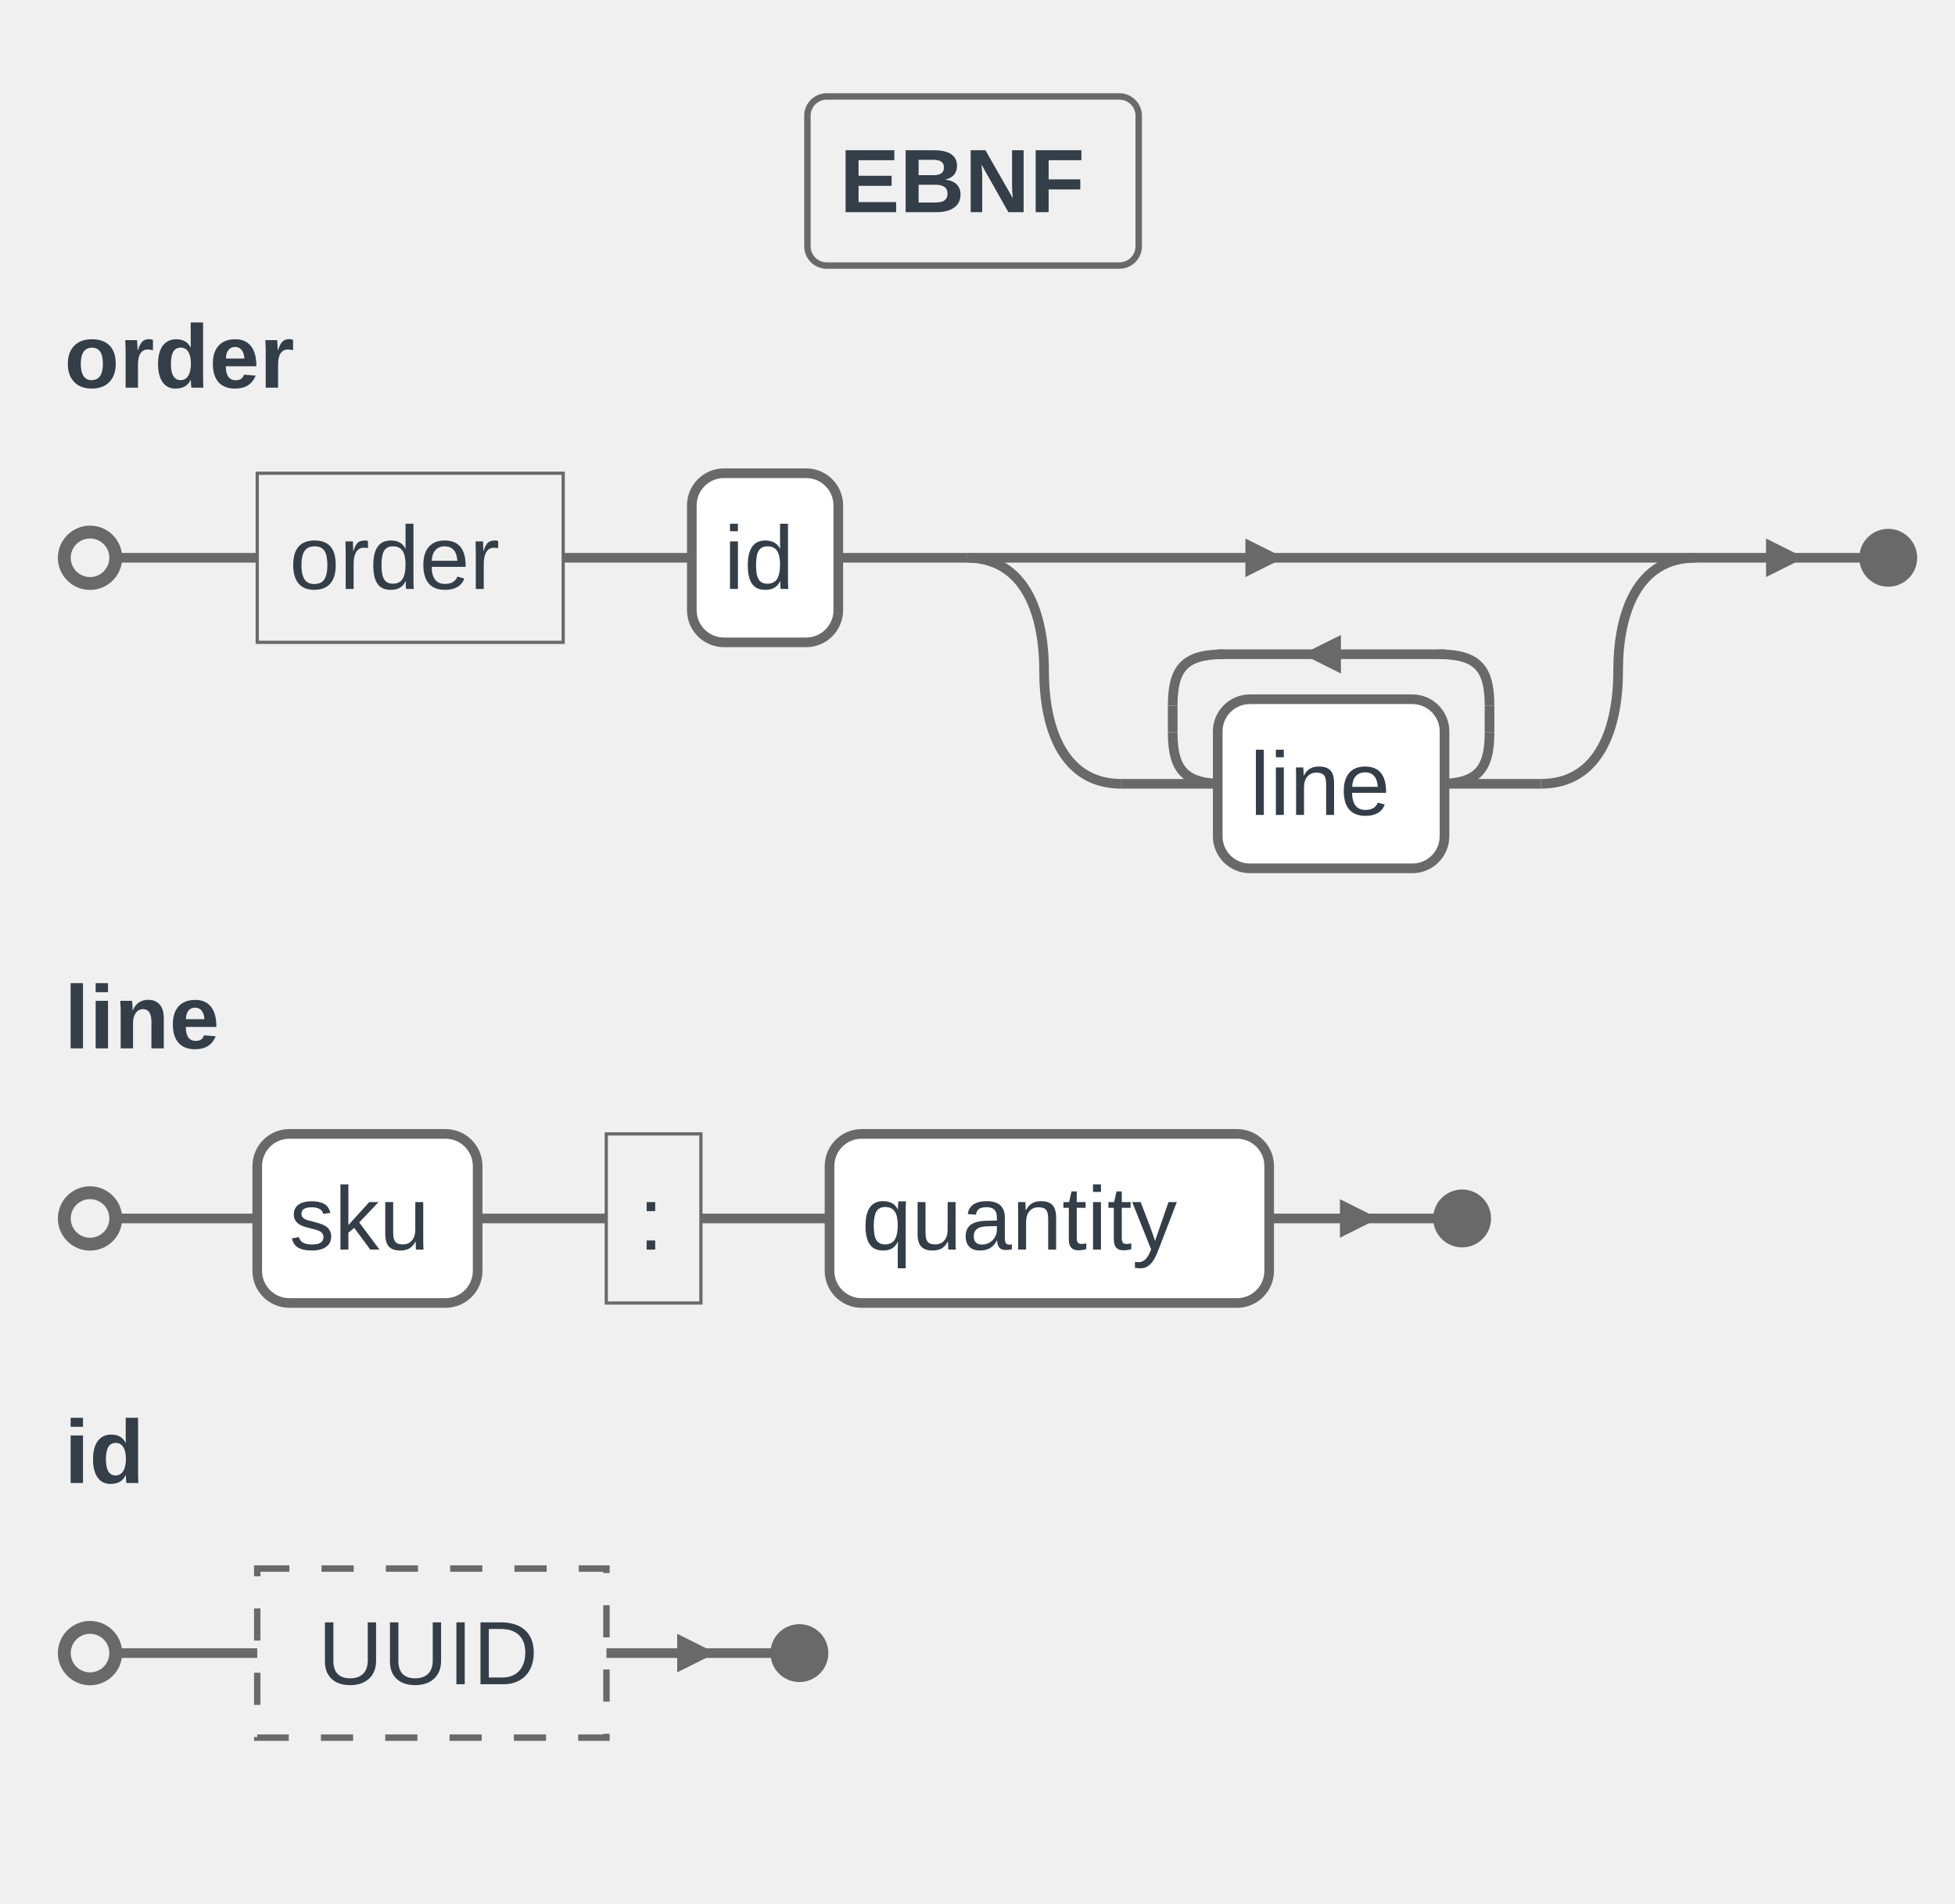
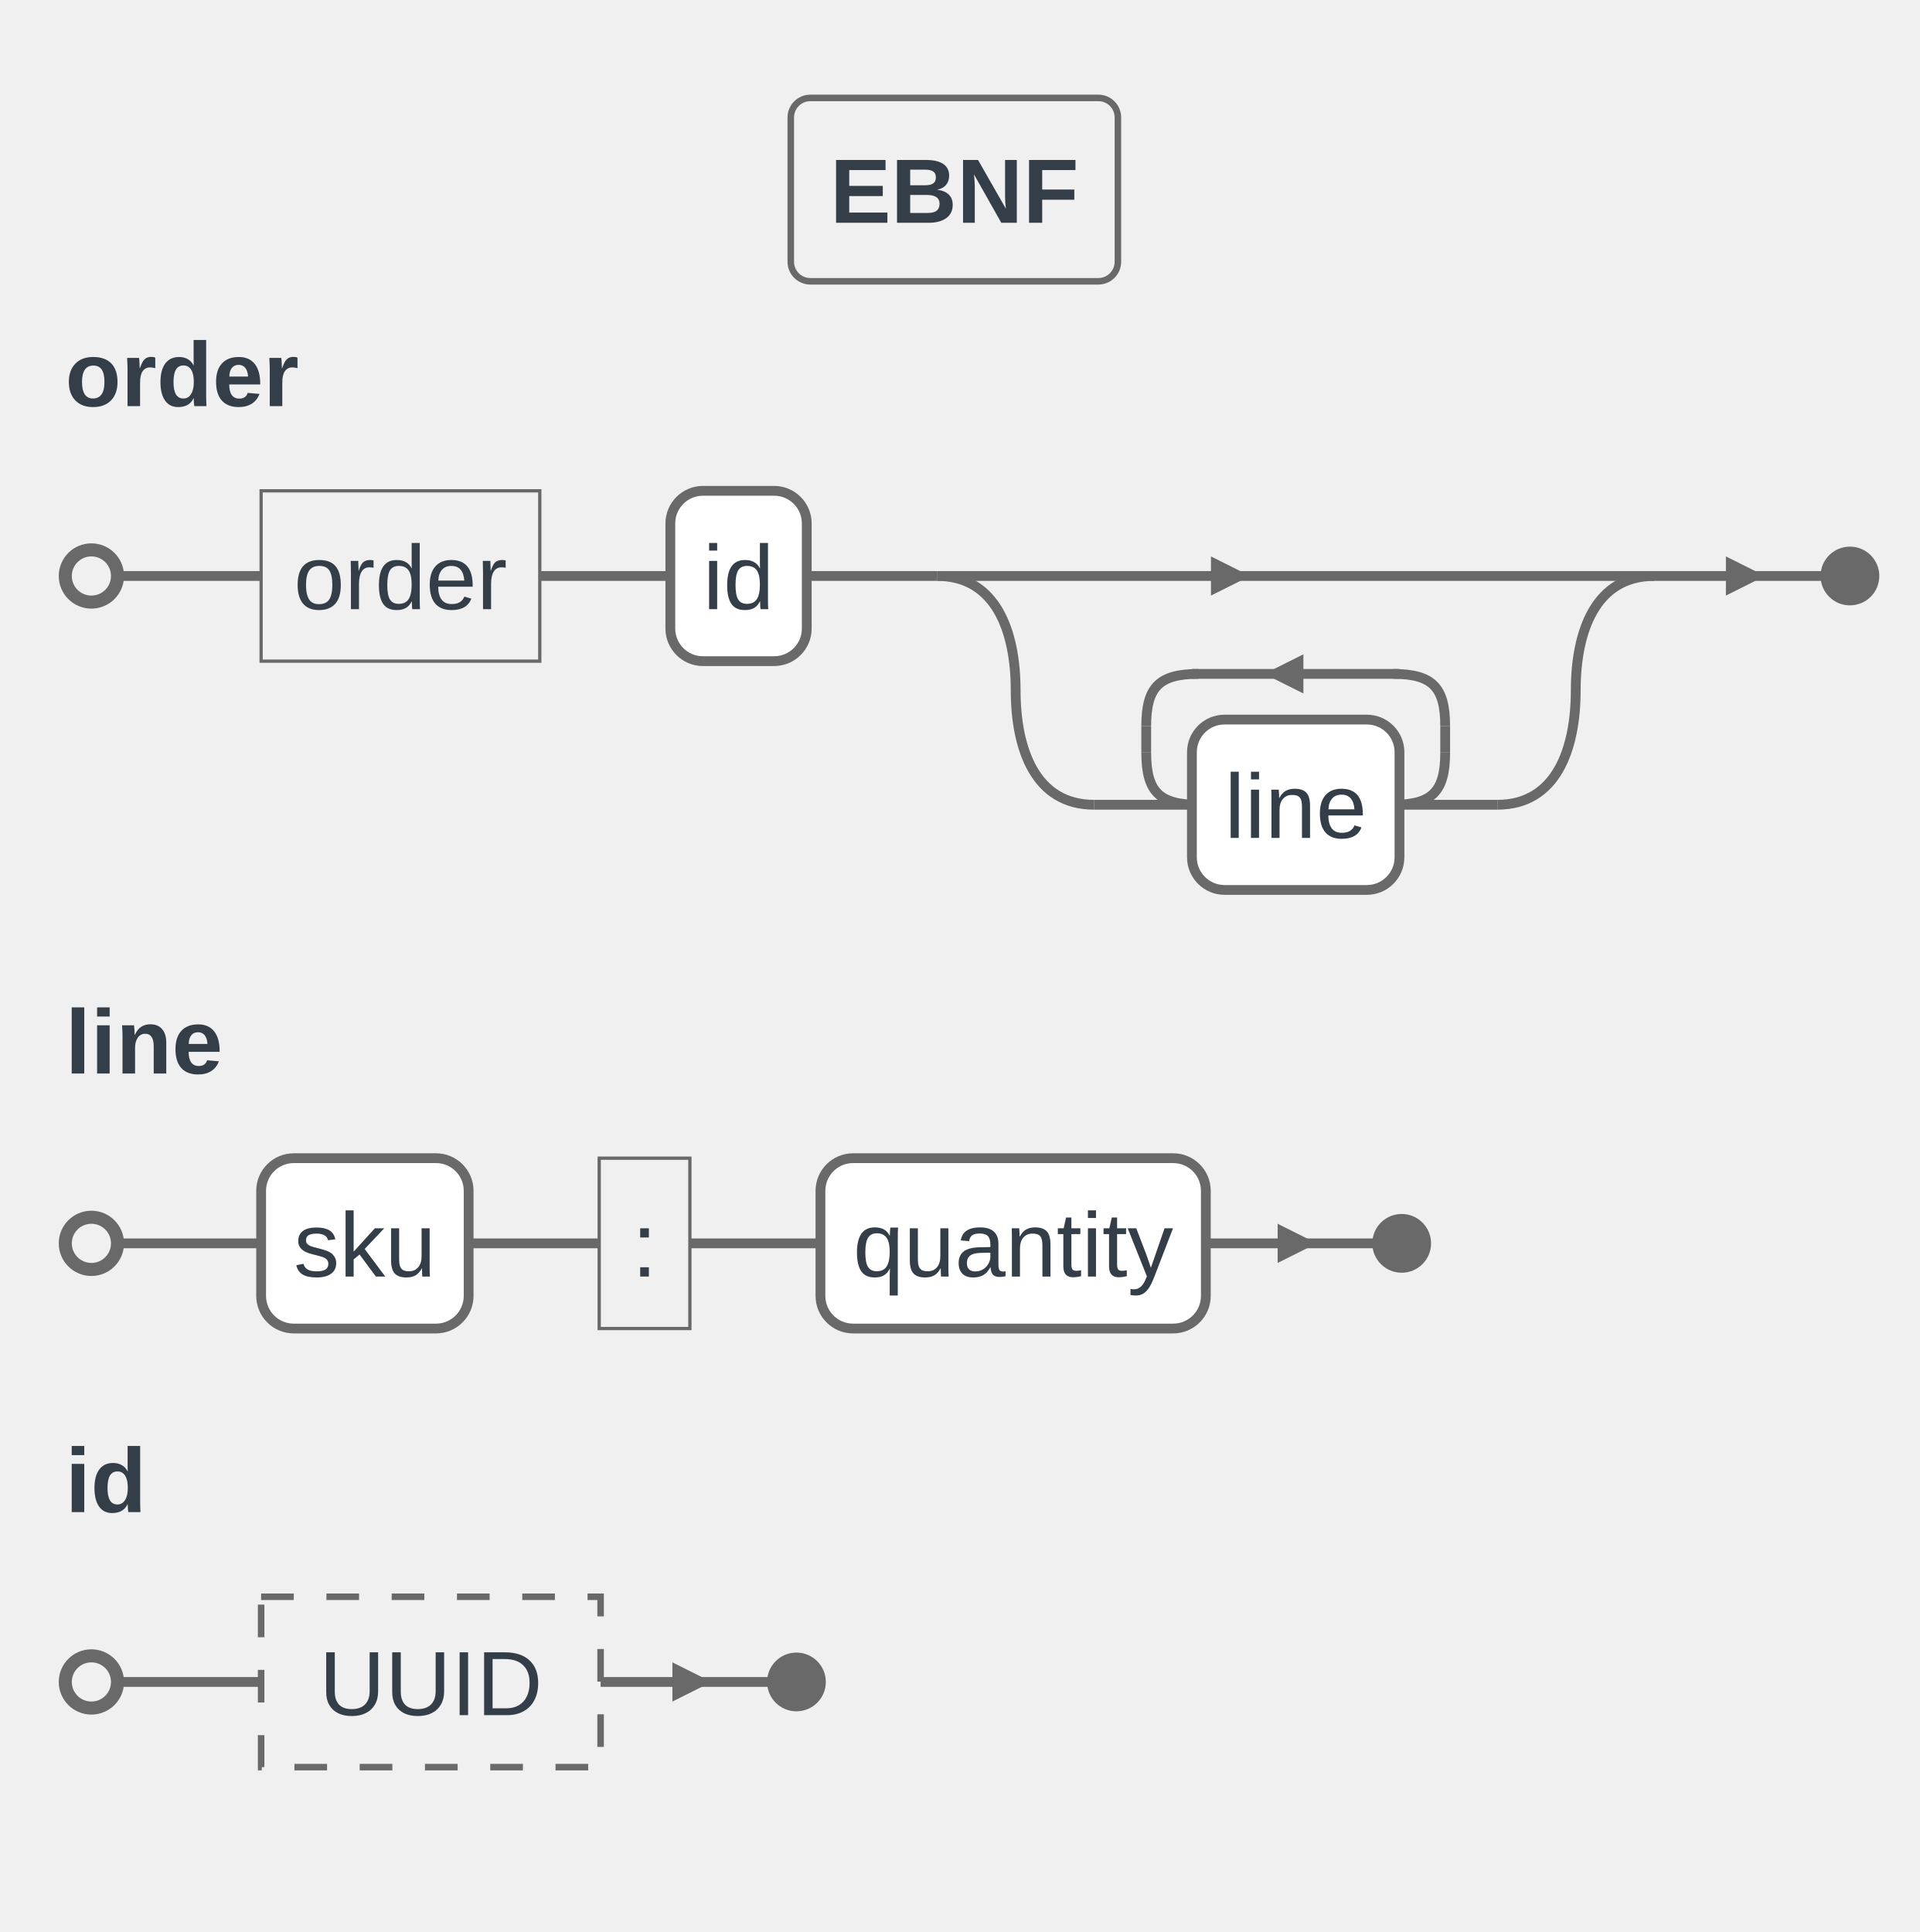
- <svg xmlns="http://www.w3.org/2000/svg" contentStyleType="text/css" data-diagram-type="EBNF" height="296px" preserveAspectRatio="none" style="width:304px;height:296px;background:#FFFFFF;" version="1.1" viewBox="0 0 304 296" width="304px" zoomAndPan="magnify">
+ <svg xmlns="http://www.w3.org/2000/svg" contentStyleType="text/css" data-diagram-type="EBNF" height="296px" preserveAspectRatio="none" style="width:294px;height:296px;background:#FFFFFF;" version="1.1" viewBox="0 0 294 296" width="294px" zoomAndPan="magnify">
  <defs />
  <g>
-     <g class="title" data-source-line="152">
-       <rect fill="none" height="26.297" rx="3" ry="3" style="stroke:#696969;stroke-width:1;" width="51.515" x="125.552" y="15" />
-       <text fill="#333E48" font-family="Arial" font-size="14" font-weight="700" lengthAdjust="spacing" textLength="41.515" x="130.552" y="32.995">EBNF</text>
+     <g class="title" data-source-line="153">
+       <rect fill="none" height="28.099" rx="3" ry="3" style="stroke:#696969;stroke-width:1;" width="50.11" x="121.131" y="15" />
+       <text fill="#333E48" font-family="Arial" font-size="14" font-weight="700" lengthAdjust="spacing" textLength="38.11" x="127.131" y="34.132">EBNF</text>
    </g>
-     <text fill="#333E48" font-family="Arial" font-size="14" font-weight="700" lengthAdjust="spacing" textLength="42.943" x="10" y="60.292">order</text>
-     <line style="stroke:#696969;stroke-width:1.5;" x1="40" x2="40" y1="86.742" y2="86.742" />
-     <rect fill="none" height="26.297" style="stroke:#696969;stroke-width:0.5;" width="47.577" x="40" y="73.594" />
-     <text fill="#333E48" font-family="Arial" font-size="14" lengthAdjust="spacing" textLength="37.577" x="45" y="91.589">order</text>
-     <line style="stroke:#696969;stroke-width:1.5;" x1="87.577" x2="107.577" y1="86.742" y2="86.742" />
-     <rect fill="#FFFFFF" height="26.297" rx="5" ry="5" style="stroke:#696969;stroke-width:1.5;" width="22.776" x="107.577" y="73.594" />
-     <text fill="#333E48" font-family="Arial" font-size="14" lengthAdjust="spacing" textLength="12.776" x="112.577" y="91.589">id</text>
-     <line style="stroke:#696969;stroke-width:1.5;" x1="130.353" x2="150.353" y1="86.742" y2="86.742" />
-     <line style="stroke:#696969;stroke-width:1.5;" x1="150.353" x2="263.619" y1="86.742" y2="86.742" />
-     <path d="M193.66,86.742 L193.66,83.742 L199.66,86.742 L193.66,89.742 L193.66,86.742" fill="#696969" />
-     <path d="M150.353,86.742 C159.353,86.742 162.353,95.316 162.353,104.316 C162.353,113.316 165.353,121.891 174.353,121.891" fill="none" style="stroke:#696969;stroke-width:1.5;" />
-     <path d="M239.619,121.891 C248.619,121.891 251.619,113.316 251.619,104.316 C251.619,95.316 254.619,86.742 263.619,86.742" fill="none" style="stroke:#696969;stroke-width:1.5;" />
-     <path d="M182.353,113.891 C182.353,119.891 184.353,121.891 190.353,121.891" fill="none" style="stroke:#696969;stroke-width:1.5;" />
-     <line style="stroke:#696969;stroke-width:1.5;" x1="182.353" x2="182.353" y1="109.742" y2="113.891" />
-     <path d="M182.353,109.742 C182.353,103.742 184.353,101.742 190.353,101.742" fill="none" style="stroke:#696969;stroke-width:1.5;" />
-     <line style="stroke:#696969;stroke-width:1.5;" x1="189.353" x2="224.619" y1="101.742" y2="101.742" />
-     <path d="M208.513,101.742 L208.513,98.742 L202.513,101.742 L208.513,104.742 L208.513,101.742" fill="#696969" />
-     <path d="M231.619,113.891 C231.619,119.891 229.619,121.891 223.619,121.891" fill="none" style="stroke:#696969;stroke-width:1.5;" />
-     <line style="stroke:#696969;stroke-width:1.5;" x1="231.619" x2="231.619" y1="109.742" y2="113.891" />
-     <path d="M223.619,101.742 C229.619,101.742 231.619,103.742 231.619,109.742" fill="none" style="stroke:#696969;stroke-width:1.5;" />
-     <line style="stroke:#696969;stroke-width:1.5;" x1="174.353" x2="189.353" y1="121.891" y2="121.891" />
-     <line style="stroke:#696969;stroke-width:1.5;" x1="224.619" x2="239.619" y1="121.891" y2="121.891" />
-     <rect fill="#FFFFFF" height="26.297" rx="5" ry="5" style="stroke:#696969;stroke-width:1.5;" width="35.266" x="189.353" y="108.742" />
-     <text fill="#333E48" font-family="Arial" font-size="14" lengthAdjust="spacing" textLength="25.266" x="194.353" y="126.737">line</text>
-     <ellipse cx="14" cy="86.742" fill="none" rx="4" ry="4" style="stroke:#696969;stroke-width:2;" />
-     <ellipse cx="293.619" cy="86.742" fill="#696969" rx="4" ry="4" style="stroke:#696969;stroke-width:1;" />
-     <line style="stroke:#696969;stroke-width:1.5;" x1="18" x2="40" y1="86.742" y2="86.742" />
-     <line style="stroke:#696969;stroke-width:1.5;" x1="263.619" x2="289.619" y1="86.742" y2="86.742" />
-     <path d="M274.619,86.742 L274.619,83.742 L280.619,86.742 L274.619,89.742 L274.619,86.742" fill="#696969" />
-     <text fill="#333E48" font-family="Arial" font-size="14" font-weight="700" lengthAdjust="spacing" textLength="29.06" x="10" y="163.034">line</text>
-     <line style="stroke:#696969;stroke-width:1.5;" x1="40" x2="40" y1="189.484" y2="189.484" />
-     <rect fill="#FFFFFF" height="26.297" rx="5" ry="5" style="stroke:#696969;stroke-width:1.5;" width="34.274" x="40" y="176.336" />
-     <text fill="#333E48" font-family="Arial" font-size="14" lengthAdjust="spacing" textLength="24.274" x="45" y="194.331">sku</text>
-     <line style="stroke:#696969;stroke-width:1.5;" x1="74.274" x2="94.274" y1="189.484" y2="189.484" />
-     <rect fill="none" height="26.297" style="stroke:#696969;stroke-width:0.5;" width="14.717" x="94.274" y="176.336" />
-     <text fill="#333E48" font-family="Arial" font-size="14" lengthAdjust="spacing" textLength="4.717" x="99.274" y="194.331">:</text>
-     <line style="stroke:#696969;stroke-width:1.5;" x1="108.991" x2="128.991" y1="189.484" y2="189.484" />
-     <rect fill="#FFFFFF" height="26.297" rx="5" ry="5" style="stroke:#696969;stroke-width:1.5;" width="68.365" x="128.991" y="176.336" />
-     <text fill="#333E48" font-family="Arial" font-size="14" lengthAdjust="spacing" textLength="58.365" x="133.991" y="194.331">quantity</text>
-     <ellipse cx="14" cy="189.484" fill="none" rx="4" ry="4" style="stroke:#696969;stroke-width:2;" />
-     <ellipse cx="227.356" cy="189.484" fill="#696969" rx="4" ry="4" style="stroke:#696969;stroke-width:1;" />
-     <line style="stroke:#696969;stroke-width:1.5;" x1="18" x2="40" y1="189.484" y2="189.484" />
-     <line style="stroke:#696969;stroke-width:1.5;" x1="197.356" x2="223.356" y1="189.484" y2="189.484" />
-     <path d="M208.356,189.484 L208.356,186.484 L214.356,189.484 L208.356,192.484 L208.356,189.484" fill="#696969" />
-     <text fill="#333E48" font-family="Arial" font-size="14" font-weight="700" lengthAdjust="spacing" textLength="14.82" x="10" y="230.628">id</text>
-     <rect fill="none" height="26.297" style="stroke:#696969;stroke-width:1;stroke-dasharray:5,5;" width="54.304" x="40" y="243.93" />
-     <text fill="#333E48" font-family="Arial" font-size="14" lengthAdjust="spacing" textLength="35.403" x="49.45" y="261.925">UUID</text>
-     <ellipse cx="14" cy="257.078" fill="none" rx="4" ry="4" style="stroke:#696969;stroke-width:2;" />
-     <ellipse cx="124.304" cy="257.078" fill="#696969" rx="4" ry="4" style="stroke:#696969;stroke-width:1;" />
-     <line style="stroke:#696969;stroke-width:1.5;" x1="18" x2="40" y1="257.078" y2="257.078" />
-     <line style="stroke:#696969;stroke-width:1.5;" x1="94.304" x2="120.304" y1="257.078" y2="257.078" />
-     <path d="M105.304,257.078 L105.304,254.078 L111.304,257.078 L105.304,260.078 L105.304,257.078" fill="#696969" />
+     <text fill="#333E48" font-family="Arial" font-size="14" font-weight="700" lengthAdjust="spacing" textLength="35.786" x="10" y="62.23">order</text>
+     <line style="stroke:#696969;stroke-width:1.5;" x1="40" x2="40" y1="88.247" y2="88.247" />
+     <rect fill="none" height="26.099" style="stroke:#696969;stroke-width:0.5;" width="42.683" x="40" y="75.197" />
+     <text fill="#333E48" font-family="Arial" font-size="14" lengthAdjust="spacing" textLength="32.683" x="45" y="93.329">order</text>
+     <line style="stroke:#696969;stroke-width:1.5;" x1="82.683" x2="102.683" y1="88.247" y2="88.247" />
+     <rect fill="#FFFFFF" height="26.099" rx="5" ry="5" style="stroke:#696969;stroke-width:1.5;" width="20.896" x="102.683" y="75.197" />
+     <text fill="#333E48" font-family="Arial" font-size="14" lengthAdjust="spacing" textLength="10.896" x="107.683" y="93.329">id</text>
+     <line style="stroke:#696969;stroke-width:1.5;" x1="123.579" x2="143.579" y1="88.247" y2="88.247" />
+     <line style="stroke:#696969;stroke-width:1.5;" x1="143.579" x2="253.372" y1="88.247" y2="88.247" />
+     <path d="M185.496,88.247 L185.496,85.247 L191.496,88.247 L185.496,91.247 L185.496,88.247" fill="#696969" />
+     <path d="M143.579,88.247 C152.579,88.247 155.579,96.771 155.579,105.771 C155.579,114.771 158.579,123.296 167.579,123.296" fill="none" style="stroke:#696969;stroke-width:1.5;" />
+     <path d="M229.372,123.296 C238.372,123.296 241.372,114.771 241.372,105.771 C241.372,96.771 244.372,88.247 253.372,88.247" fill="none" style="stroke:#696969;stroke-width:1.5;" />
+     <path d="M175.579,115.296 C175.579,121.296 177.579,123.296 183.579,123.296" fill="none" style="stroke:#696969;stroke-width:1.5;" />
+     <line style="stroke:#696969;stroke-width:1.5;" x1="175.579" x2="175.579" y1="111.247" y2="115.296" />
+     <path d="M175.579,111.247 C175.579,105.247 177.579,103.247 183.579,103.247" fill="none" style="stroke:#696969;stroke-width:1.5;" />
+     <line style="stroke:#696969;stroke-width:1.5;" x1="182.579" x2="214.372" y1="103.247" y2="103.247" />
+     <path d="M199.655,103.247 L199.655,100.247 L193.655,103.247 L199.655,106.247 L199.655,103.247" fill="#696969" />
+     <path d="M221.372,115.296 C221.372,121.296 219.372,123.296 213.372,123.296" fill="none" style="stroke:#696969;stroke-width:1.5;" />
+     <line style="stroke:#696969;stroke-width:1.5;" x1="221.372" x2="221.372" y1="111.247" y2="115.296" />
+     <path d="M213.372,103.247 C219.372,103.247 221.372,105.247 221.372,111.247" fill="none" style="stroke:#696969;stroke-width:1.5;" />
+     <line style="stroke:#696969;stroke-width:1.5;" x1="167.579" x2="182.579" y1="123.296" y2="123.296" />
+     <line style="stroke:#696969;stroke-width:1.5;" x1="214.372" x2="229.372" y1="123.296" y2="123.296" />
+     <rect fill="#FFFFFF" height="26.099" rx="5" ry="5" style="stroke:#696969;stroke-width:1.5;" width="31.793" x="182.579" y="110.247" />
+     <text fill="#333E48" font-family="Arial" font-size="14" lengthAdjust="spacing" textLength="21.793" x="187.579" y="128.378">line</text>
+     <ellipse cx="14" cy="88.247" fill="none" rx="4" ry="4" style="stroke:#696969;stroke-width:2;" />
+     <ellipse cx="283.372" cy="88.247" fill="#696969" rx="4" ry="4" style="stroke:#696969;stroke-width:1;" />
+     <line style="stroke:#696969;stroke-width:1.5;" x1="18" x2="40" y1="88.247" y2="88.247" />
+     <line style="stroke:#696969;stroke-width:1.5;" x1="253.372" x2="279.372" y1="88.247" y2="88.247" />
+     <path d="M264.372,88.247 L264.372,85.247 L270.372,88.247 L264.372,91.247 L264.372,88.247" fill="#696969" />
+     <text fill="#333E48" font-family="Arial" font-size="14" font-weight="700" lengthAdjust="spacing" textLength="24.117" x="10" y="164.477">line</text>
+     <line style="stroke:#696969;stroke-width:1.5;" x1="40" x2="40" y1="190.493" y2="190.493" />
+     <rect fill="#FFFFFF" height="26.099" rx="5" ry="5" style="stroke:#696969;stroke-width:1.5;" width="31.786" x="40" y="177.444" />
+     <text fill="#333E48" font-family="Arial" font-size="14" lengthAdjust="spacing" textLength="21.786" x="45" y="195.576">sku</text>
+     <line style="stroke:#696969;stroke-width:1.5;" x1="71.786" x2="91.786" y1="190.493" y2="190.493" />
+     <rect fill="none" height="26.099" style="stroke:#696969;stroke-width:0.5;" width="13.89" x="91.786" y="177.444" />
+     <text fill="#333E48" font-family="Arial" font-size="14" lengthAdjust="spacing" textLength="3.89" x="96.786" y="195.576">:</text>
+     <line style="stroke:#696969;stroke-width:1.5;" x1="105.676" x2="125.676" y1="190.493" y2="190.493" />
+     <rect fill="#FFFFFF" height="26.099" rx="5" ry="5" style="stroke:#696969;stroke-width:1.5;" width="59.034" x="125.676" y="177.444" />
+     <text fill="#333E48" font-family="Arial" font-size="14" lengthAdjust="spacing" textLength="49.034" x="130.676" y="195.576">quantity</text>
+     <ellipse cx="14" cy="190.493" fill="none" rx="4" ry="4" style="stroke:#696969;stroke-width:2;" />
+     <ellipse cx="214.71" cy="190.493" fill="#696969" rx="4" ry="4" style="stroke:#696969;stroke-width:1;" />
+     <line style="stroke:#696969;stroke-width:1.5;" x1="18" x2="40" y1="190.493" y2="190.493" />
+     <line style="stroke:#696969;stroke-width:1.5;" x1="184.71" x2="210.71" y1="190.493" y2="190.493" />
+     <path d="M195.71,190.493 L195.71,187.493 L201.71,190.493 L195.71,193.493 L195.71,190.493" fill="#696969" />
+     <text fill="#333E48" font-family="Arial" font-size="14" font-weight="700" lengthAdjust="spacing" textLength="12.441" x="10" y="231.674">id</text>
+     <rect fill="none" height="26.099" style="stroke:#696969;stroke-width:1;stroke-dasharray:5,5;" width="52" x="40" y="244.641" />
+     <text fill="#333E48" font-family="Arial" font-size="14" lengthAdjust="spacing" textLength="34.221" x="48.89" y="262.773">UUID</text>
+     <ellipse cx="14" cy="257.69" fill="none" rx="4" ry="4" style="stroke:#696969;stroke-width:2;" />
+     <ellipse cx="122" cy="257.69" fill="#696969" rx="4" ry="4" style="stroke:#696969;stroke-width:1;" />
+     <line style="stroke:#696969;stroke-width:1.5;" x1="18" x2="40" y1="257.69" y2="257.69" />
+     <line style="stroke:#696969;stroke-width:1.5;" x1="92" x2="118" y1="257.69" y2="257.69" />
+     <path d="M103,257.69 L103,254.69 L109,257.69 L103,260.69 L103,257.69" fill="#696969" />
  </g>
</svg>
